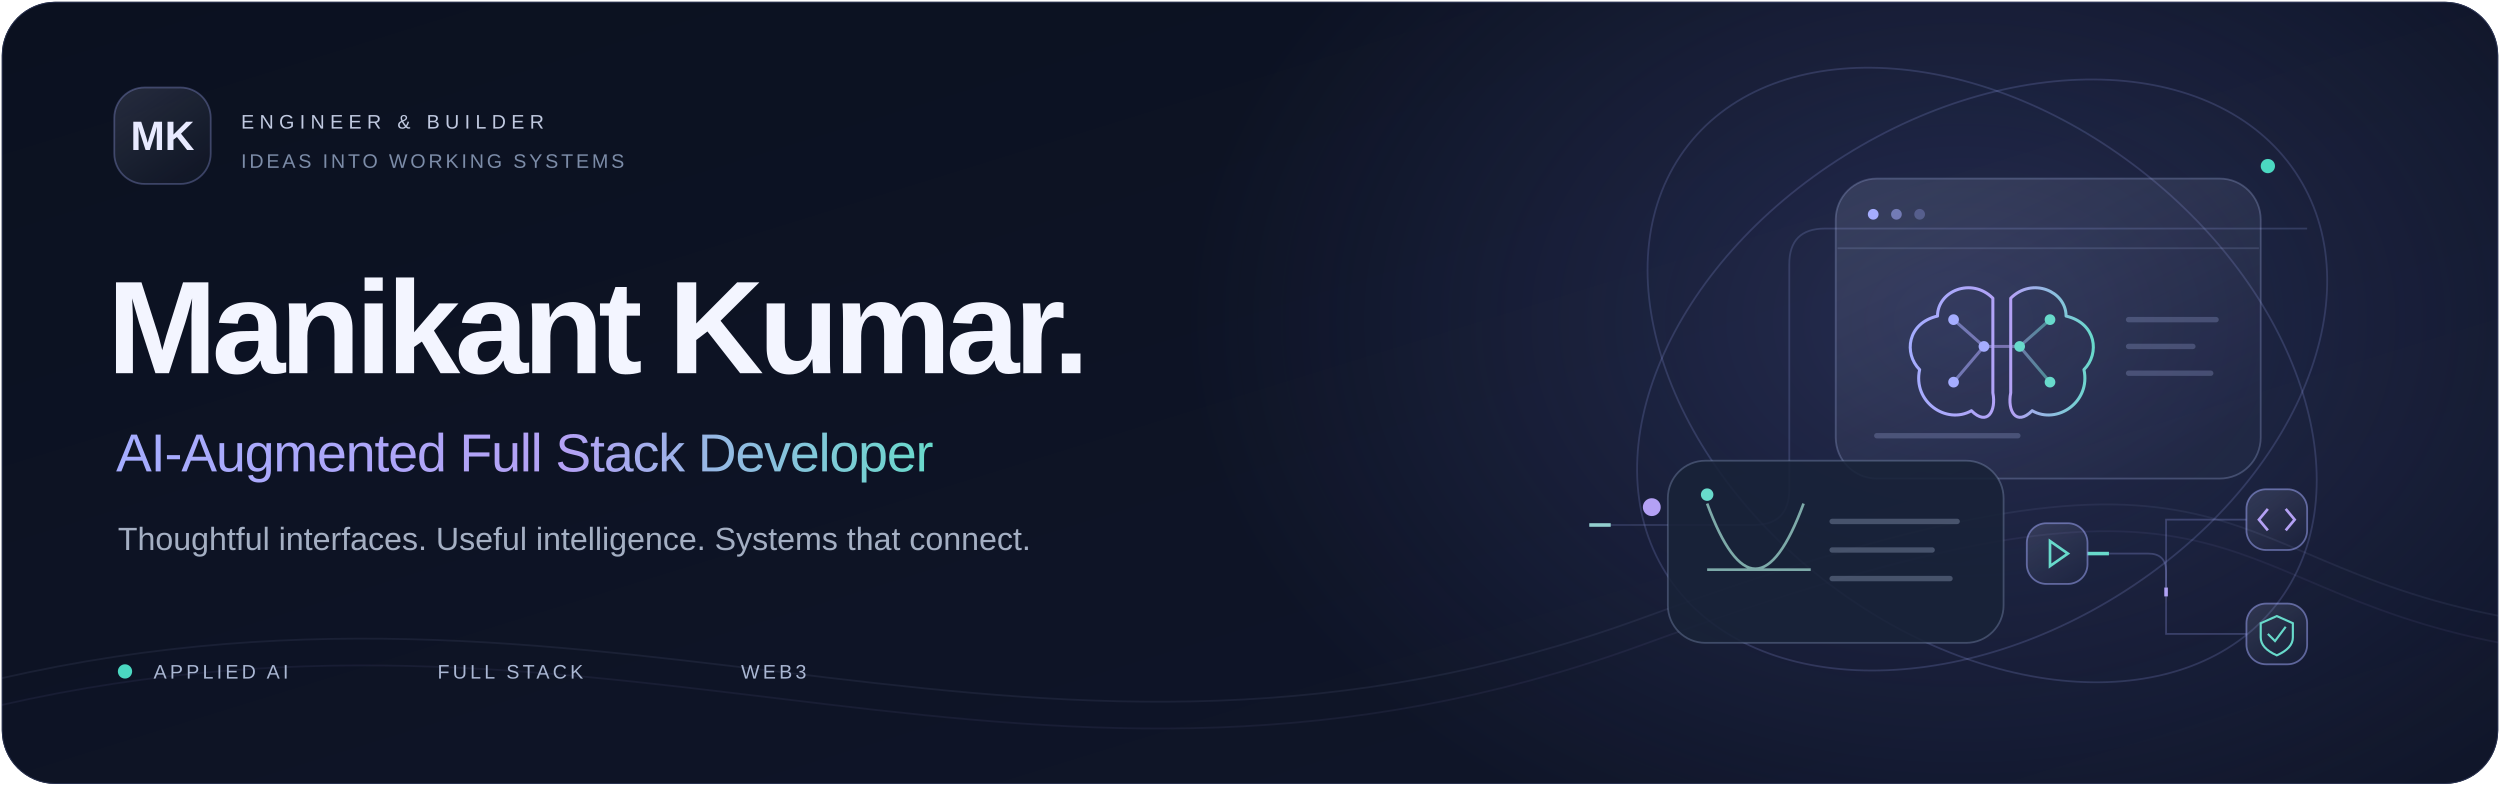
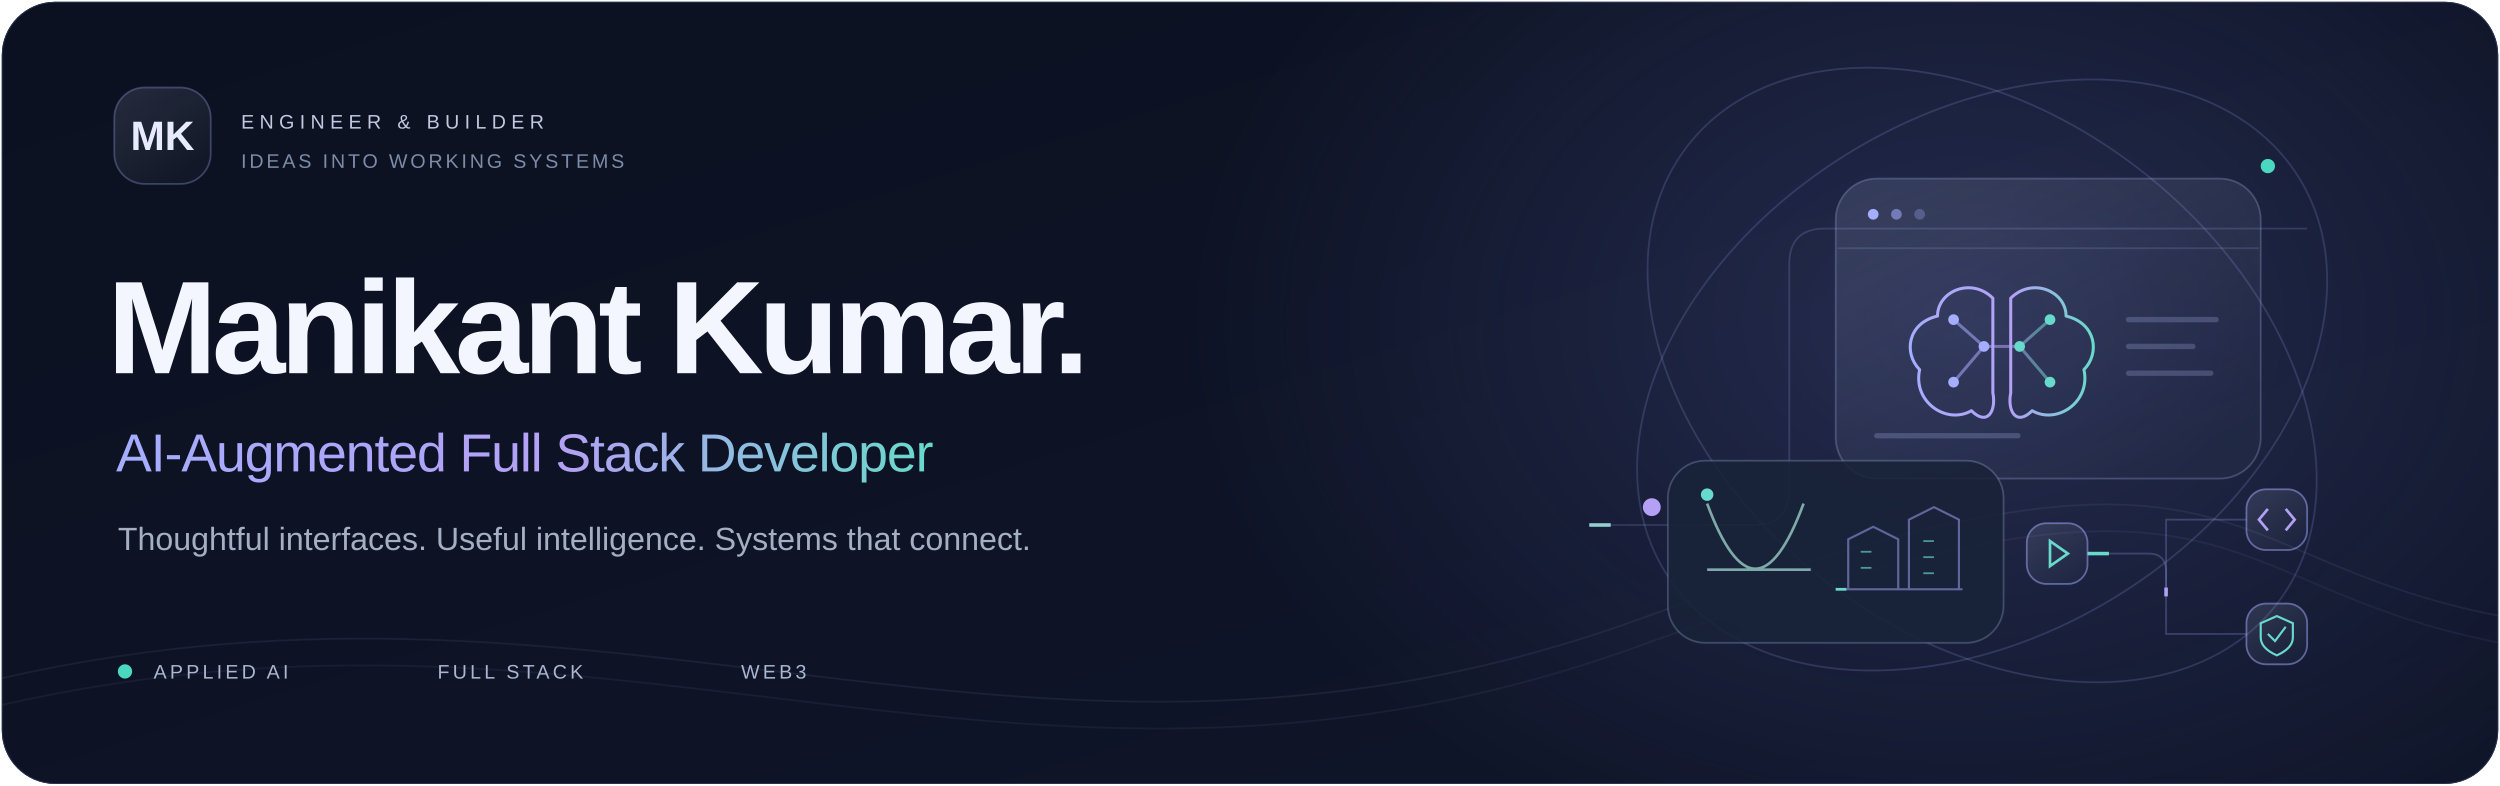
<svg xmlns="http://www.w3.org/2000/svg" width="1400" height="440" viewBox="0 0 1400 440" role="img" aria-labelledby="title desc">
  <defs>
    <linearGradient id="bg" x2="1" y2="1">
      <stop stop-color="#0b1120" />
      <stop offset="1" stop-color="#10162a" />
    </linearGradient>
    <linearGradient id="accent">
      <stop stop-color="#a5adff" />
      <stop offset=".55" stop-color="#b4a1f5" />
      <stop offset="1" stop-color="#68dacb" />
    </linearGradient>
    <linearGradient id="glass" x2=".7" y2="1">
      <stop stop-color="#d5dfff" stop-opacity=".13" />
      <stop offset="1" stop-color="#d5dfff" stop-opacity=".025" />
    </linearGradient>
    <radialGradient id="glow">
      <stop stop-color="#818cf8" stop-opacity=".2" />
      <stop offset="1" stop-color="#818cf8" stop-opacity="0" />
    </radialGradient>
    <clipPath id="bounds">
      <rect x="1" y="1" width="1398" height="438" rx="30" />
    </clipPath>
  </defs>
  <style>
+     .city-flow{stroke-dasharray:6 94;animation:city-flow 8s linear infinite}.city-light{animation:city-light 5s ease-in-out infinite}@keyframes city-flow{to{stroke-dashoffset:-100}}@keyframes city-light{50%{opacity:.3}}
+     @media(prefers-reduced-motion:reduce){.city-flow,.city-light{animation:none}}
    .shield-signal{stroke-dasharray:5 95;animation:shield-flow 6s linear infinite}@keyframes shield-flow{to{stroke-dashoffset:-100}}
    .shield-pulse{animation:pulse 6s ease-in-out infinite}
    .orbit{transform-origin:1110px 210px;animation:orbit 42s linear infinite}
    .float{animation:float 9s ease-in-out infinite}.reverse{animation-delay:-4.5s}
    .signal{stroke-dasharray:12 700;animation:signal 10s linear infinite}
    .pulse{animation:pulse 5s ease-in-out infinite}
    .workflow-node{animation:workflow 8s ease-in-out infinite}.workflow-node.two{animation-delay:-2s}.workflow-node.three{animation-delay:-4s}
    .math-dot{animation:descent 9s ease-in-out infinite}
    @keyframes descent{0%,8%{transform:translate(47px,21.47px);opacity:1}30%{transform:translate(38px,35.44px)}50%{transform:translate(32px,40.25px)}70%,90%{transform:translate(28px,41.45px);opacity:1}100%{transform:translate(28px,41.45px);opacity:0}}
    .neuron{animation:pulse 4.6s ease-in-out infinite}.neuron.second{animation-delay:-2.3s}
    @keyframes orbit{to{transform:rotate(360deg)}}@keyframes float{50%{transform:translateY(-9px)}}
    @keyframes signal{to{stroke-dashoffset:-712}}@keyframes pulse{50%{opacity:.35}}
    @keyframes workflow{50%{opacity:.4;transform:translateY(-4px)}}
    @media(prefers-reduced-motion:reduce){.orbit,.float,.signal,.pulse,.workflow-node,.neuron,.math-dot,.shield-signal,.shield-pulse{animation:none}}
  </style>
  <g clip-path="url(#bounds)">
    <rect x="1" y="1" width="1398" height="438" rx="30" fill="url(#bg)" stroke="#2b3453" />
    <ellipse cx="1100" cy="180" rx="440" ry="320" fill="url(#glow)" />
    <path d="M0 380C350 300 580 470 920 346S1230 312 1400 345" fill="none" stroke="#8c9ad0" stroke-opacity=".1" />
    <path d="M0 395C350 315 580 485 920 361S1230 327 1400 360" fill="none" stroke="#b4a1f5" stroke-opacity=".07" />
    <g font-family="Segoe UI,Arial,sans-serif">
      <rect x="64" y="49" width="54" height="54" rx="17" fill="url(#glass)" stroke="#a5adff" stroke-opacity=".3" />
      <text x="91" y="84" text-anchor="middle" fill="#e8eaff" font-size="23" font-weight="700">MK</text>
      <text x="135" y="72" fill="#c1cae1" font-size="11" letter-spacing="3">ENGINEER &amp; BUILDER</text>
      <text x="135" y="94" fill="#7c8ca8" font-size="11" letter-spacing="1.6">IDEAS INTO WORKING SYSTEMS</text>
      <text x="60" y="209" fill="#f3f5ff" font-size="74" font-weight="600" letter-spacing="-3">Manikant Kumar.</text>
      <text x="65" y="264" fill="url(#accent)" font-size="30" letter-spacing="-.6">AI-Augmented Full Stack Developer</text>
      <text x="66" y="308" fill="#a4afc3" font-size="18">Thoughtful interfaces. Useful intelligence. Systems that connect.</text>
      <g font-size="11" letter-spacing="1.8" fill="#aab7d3">
        <circle class="pulse" cx="70" cy="376" r="4" fill="#4bd8c1" />
        <text x="86" y="380">APPLIED AI</text>
        <text x="245" y="380">FULL STACK</text>
        <text x="415" y="380">WEB3</text>
      </g>
    </g>
    <g class="orbit" fill="none" stroke="#a5adff" stroke-opacity=".18">
      <ellipse cx="1110" cy="210" rx="209" ry="145" transform="rotate(-32 1110 210)" />
      <ellipse cx="1110" cy="210" rx="209" ry="145" transform="rotate(38 1110 210)" />
      <circle cx="925" cy="284" r="5" fill="#b4a1f5" stroke="none" />
      <circle cx="1270" cy="93" r="4" fill="#4bd8c1" stroke="none" />
    </g>
    <path d="M890 294H982Q1002 294 1002 274V148Q1002 128 1022 128H1292" fill="none" stroke="#8d9ade" stroke-opacity=".22" />
    <path class="signal" d="M890 294H982Q1002 294 1002 274V148Q1002 128 1022 128H1292" fill="none" stroke="#93cfcf" stroke-width="2" />
    <g class="float">
      <rect x="1028" y="100" width="238" height="168" rx="23" fill="url(#glass)" stroke="#aab9ef" stroke-opacity=".27" />
      <path d="M1029 139H1265" stroke="#adbbef" stroke-opacity=".16" />
      <g fill="#a5adff">
        <circle cx="1049" cy="120" r="3" />
        <circle cx="1062" cy="120" r="3" opacity=".55" />
        <circle cx="1075" cy="120" r="3" opacity=".3" />
      </g>
      <g fill="none" stroke="url(#accent)" stroke-width="1.7" stroke-linecap="round" stroke-linejoin="round">
        <path d="M1116 167c-12-12-31-4-31 10-17 4-19 21-10 30-4 18 15 31 29 23 9 9 14 0 12-10Zm10 0c12-12 31-4 31 10 17 4 19 21 10 30 4 18-15 31-29 23-9 9-14 0-12-10Z" />
        <path d="m1094 179 17 15-17 20m54-35-17 15 17 20m-37-20h20" stroke-opacity=".55" />
      </g>
      <g class="neuron" fill="#a5adff">
        <circle cx="1094" cy="179" r="3" />
        <circle cx="1111" cy="194" r="3" />
        <circle cx="1094" cy="214" r="3" />
      </g>
      <g class="neuron second" fill="#68dacb">
        <circle cx="1148" cy="179" r="3" />
        <circle cx="1131" cy="194" r="3" />
        <circle cx="1148" cy="214" r="3" />
      </g>
      <path d="M1192 179H1241M1192 194H1228M1192 209H1238M1051 244H1130" stroke="#adbbef" stroke-width="3" stroke-linecap="round" stroke-opacity=".25" />
    </g>
    <g class="float reverse">
      <rect x="934" y="258" width="188" height="102" rx="21" fill="#182238" fill-opacity=".88" stroke="#9eb1db" stroke-opacity=".3" />
      <g transform="translate(956 277)">
        <path d="M0 5Q27 78 54 5M0 42h58" fill="none" stroke="#a8e4d9" stroke-opacity=".7" stroke-width="1.5" />
        <circle class="math-dot" r="3.5" fill="#68dacb" />
      </g>
-       <path d="M1026 292H1096M1026 308H1082M1026 324H1092" stroke="#b4c4e3" stroke-opacity=".3" stroke-width="3" stroke-linecap="round" />
+       <g transform="translate(1028 284)">
+         <path d="M0 46h71M7 46V18l14-7 14 7v28m6 0V7l14-7 14 7v39" fill="none" stroke="#a5adff" stroke-opacity=".5" stroke-width="1.2" />
+         <path class="city-flow" pathLength="100" d="M0 46h71" fill="none" stroke="#68dacb" stroke-width="1.5" />
+         <g class="city-light" stroke="#68dacb" stroke-opacity=".65">
+           <path d="M14 25h6m-6 9h6m29-15h6m-6 9h6m-6 9h6" />
+         </g>
+       </g>
    </g>
    <path class="shield-signal" pathLength="100" d="M1213 329v26h45" fill="none" stroke="#b4a1f5" stroke-width="2" />
    <g fill="none" stroke="#a5adff" stroke-opacity=".25">
      <path d="M1169 310h34q10 0 10 10v35h45" />
      <path d="M1213 329v-38h45" />
    </g>
    <path class="signal" d="M1169 310h34q10 0 10 10v35h45" fill="none" stroke="#68dacb" stroke-width="2" />
    <g transform="translate(1135 293)">
      <g class="workflow-node">
        <rect width="34" height="34" rx="11" fill="url(#glass)" stroke="#a5adff" stroke-opacity=".5" />
        <path d="m13 10 10 7-10 7Z" fill="none" stroke="#68dacb" stroke-width="1.5" />
      </g>
    </g>
    <g transform="translate(1258 274)">
      <g class="workflow-node two">
        <rect width="34" height="34" rx="11" fill="url(#glass)" stroke="#a5adff" stroke-opacity=".5" />
        <path d="m12 11-5 6 5 6m10-12 5 6-5 6" fill="none" stroke="#b4a1f5" stroke-width="1.5" />
      </g>
    </g>
    <g transform="translate(1258 338)">
      <g class="shield-pulse">
        <rect width="34" height="34" rx="11" fill="url(#glass)" stroke="#a5adff" stroke-opacity=".5" />
        <path d="m17 7 9 4v8q0 6-9 10-9-4-9-10v-8Z" fill="none" stroke="#68dacb" stroke-width="1.2" />
        <path d="m12 17 4 4 6-8" fill="none" stroke="#68dacb" stroke-width="1.2" />
      </g>
    </g>
  </g>
</svg>
